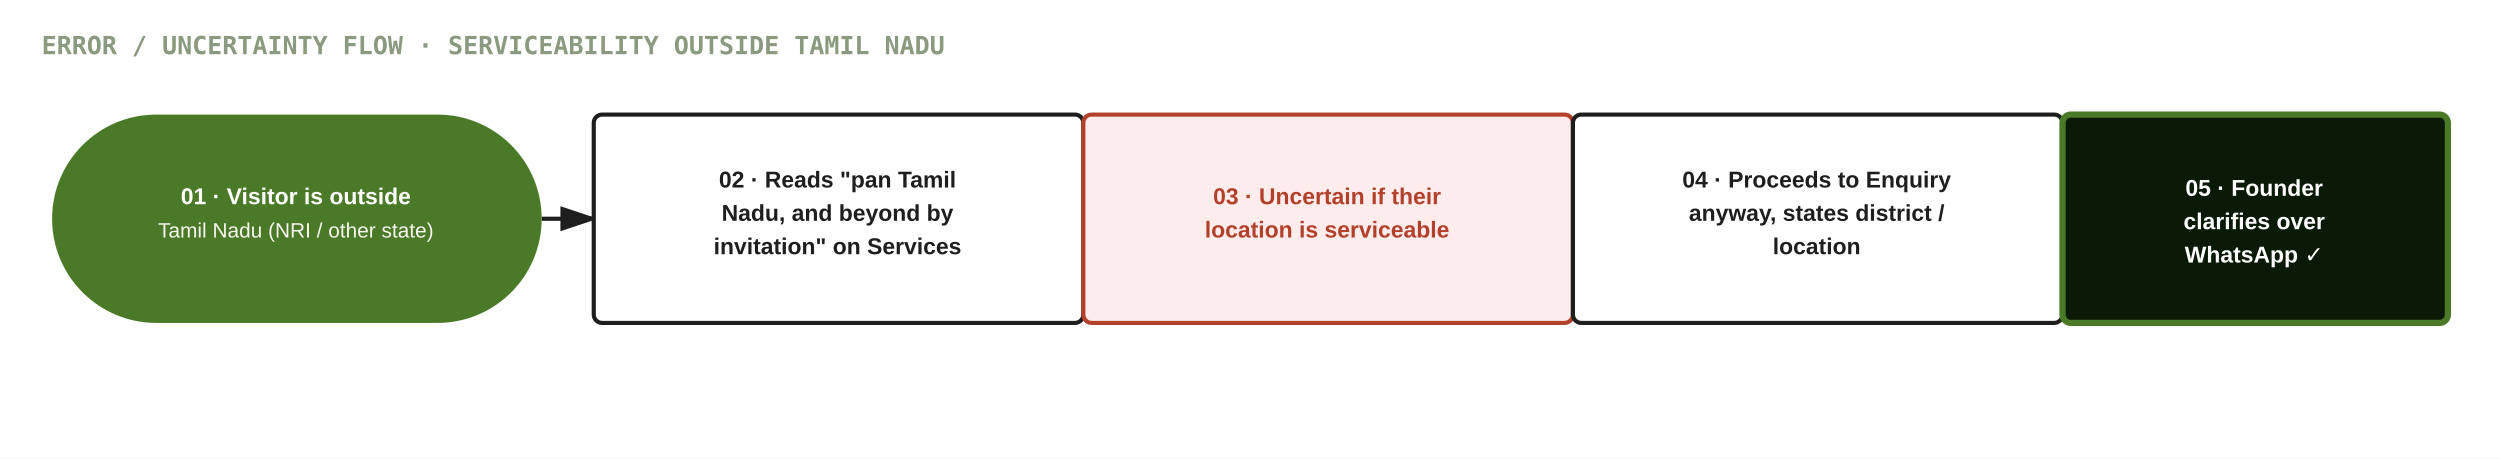
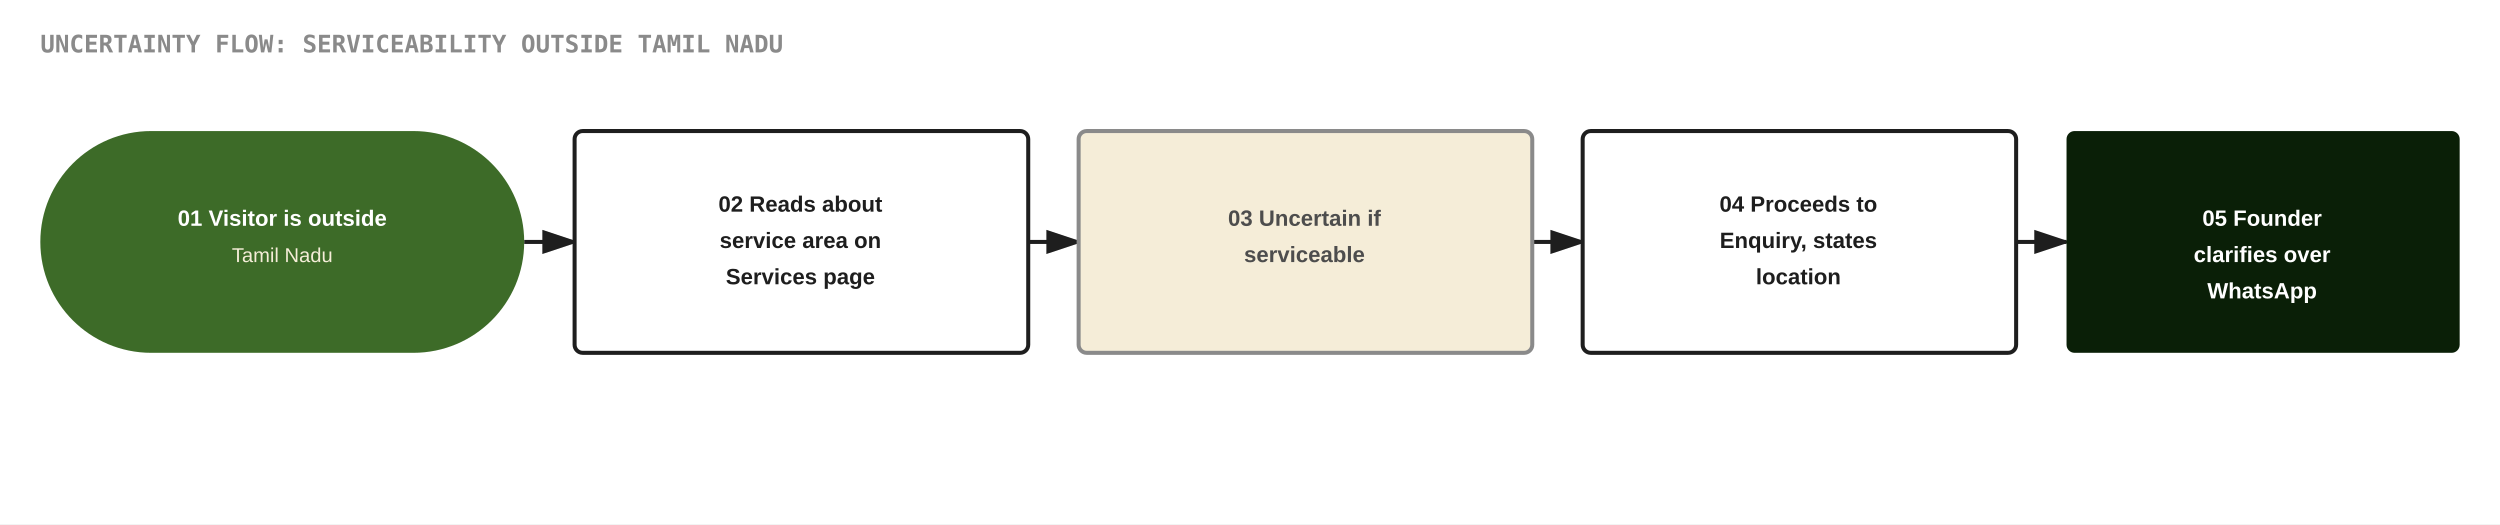
- <svg xmlns="http://www.w3.org/2000/svg" viewBox="0 0 1200 220" font-family="'DM Sans', Arial, sans-serif">
+ <svg xmlns="http://www.w3.org/2000/svg" viewBox="0 0 1240 260" font-family="'DM Sans', Arial, sans-serif">
  <defs>
    <marker id="arrow3" markerWidth="10" markerHeight="10" refX="8" refY="3" orient="auto" markerUnits="strokeWidth">
      <path d="M0,0 L0,6 L9,3 z" fill="#1E1E1E" />
    </marker>
  </defs>
-   <rect x="0" y="0" width="1200" height="220" fill="#ffffff" />
-   <text x="20" y="26" font-size="12" font-weight="700" fill="#8A9A7E" font-family="'IBM Plex Mono', monospace">ERROR / UNCERTAINTY FLOW · SERVICEABILITY OUTSIDE TAMIL NADU</text>
+   <rect x="0" y="0" width="1240" height="260" fill="#ffffff" />
+   <text x="20" y="26" font-size="12" font-weight="700" fill="#8A8A8A" font-family="'IBM Plex Mono', monospace">UNCERTAINTY FLOW: SERVICEABILITY OUTSIDE TAMIL NADU</text>
  <g stroke="#1E1E1E" stroke-width="2" marker-end="url(#arrow3)">
-     <line x1="260" y1="105" x2="285" y2="105" />
-     <line x1="495" y1="105" x2="520" y2="105" />
-     <line x1="730" y1="105" x2="755" y2="105" />
-     <line x1="965" y1="105" x2="990" y2="105" />
+     <line x1="260" y1="120" x2="285" y2="120" />
+     <line x1="510" y1="120" x2="535" y2="120" />
+     <line x1="760" y1="120" x2="785" y2="120" />
+     <line x1="1000" y1="120" x2="1025" y2="120" />
  </g>
-   <rect x="25" y="55" width="235" height="100" rx="50" fill="#4A7A28" />
-   <text x="142" y="98" text-anchor="middle" fill="#ffffff" font-size="11" font-weight="700">01 · Visitor is outside</text>
-   <text x="142" y="114" text-anchor="middle" fill="#F7F5EF" font-size="10">Tamil Nadu (NRI / other state)</text>
-   <rect x="285" y="55" width="235" height="100" fill="#ffffff" stroke="#1E1E1E" stroke-width="2" rx="4" />
-   <text x="402" y="90" text-anchor="middle" fill="#1E1E1E" font-size="11" font-weight="700">02 · Reads "pan Tamil</text>
-   <text x="402" y="106" text-anchor="middle" fill="#1E1E1E" font-size="11" font-weight="700">Nadu, and beyond by</text>
-   <text x="402" y="122" text-anchor="middle" fill="#1E1E1E" font-size="11" font-weight="700">invitation" on Services</text>
-   <rect x="520" y="55" width="235" height="100" fill="#fdecec" stroke="#B3402A" stroke-width="2" rx="4" />
-   <text x="637" y="98" text-anchor="middle" fill="#B3402A" font-size="11" font-weight="700">03 · Uncertain if their</text>
-   <text x="637" y="114" text-anchor="middle" fill="#B3402A" font-size="11" font-weight="700">location is serviceable</text>
-   <rect x="755" y="55" width="235" height="100" fill="#ffffff" stroke="#1E1E1E" stroke-width="2" rx="4" />
-   <text x="872" y="90" text-anchor="middle" fill="#1E1E1E" font-size="11" font-weight="700">04 · Proceeds to Enquiry</text>
-   <text x="872" y="106" text-anchor="middle" fill="#1E1E1E" font-size="11" font-weight="700">anyway, states district /</text>
-   <text x="872" y="122" text-anchor="middle" fill="#1E1E1E" font-size="11" font-weight="700">location</text>
-   <rect x="990" y="55" width="185" height="100" fill="#0A1A06" stroke="#4A7A28" stroke-width="3" rx="4" />
-   <text x="1082" y="94" text-anchor="middle" fill="#ffffff" font-size="11" font-weight="700">05 · Founder</text>
-   <text x="1082" y="110" text-anchor="middle" fill="#ffffff" font-size="11" font-weight="700">clarifies over</text>
-   <text x="1082" y="126" text-anchor="middle" fill="#ffffff" font-size="11" font-weight="700">WhatsApp ✓</text>
+   <rect x="20" y="65" width="240" height="110" rx="55" fill="#3D6B28" />
+   <text x="140" y="112" text-anchor="middle" fill="#ffffff" font-size="11" font-weight="700">01 Visitor is outside</text>
+   <text x="140" y="130" text-anchor="middle" fill="#F5EDD8" font-size="10">Tamil Nadu</text>
+   <rect x="285" y="65" width="225" height="110" fill="#ffffff" stroke="#1E1E1E" stroke-width="2" rx="4" />
+   <text x="397" y="105" text-anchor="middle" fill="#1E1E1E" font-size="11" font-weight="700">02 Reads about</text>
+   <text x="397" y="123" text-anchor="middle" fill="#1E1E1E" font-size="11" font-weight="700">service area on</text>
+   <text x="397" y="141" text-anchor="middle" fill="#1E1E1E" font-size="11" font-weight="700">Services page</text>
+   <rect x="535" y="65" width="225" height="110" fill="#F5EDD8" stroke="#8A8A8A" stroke-width="2" rx="4" />
+   <text x="647" y="112" text-anchor="middle" fill="#4D4D4D" font-size="11" font-weight="700">03 Uncertain if</text>
+   <text x="647" y="130" text-anchor="middle" fill="#4D4D4D" font-size="11" font-weight="700">serviceable</text>
+   <rect x="785" y="65" width="215" height="110" fill="#ffffff" stroke="#1E1E1E" stroke-width="2" rx="4" />
+   <text x="892" y="105" text-anchor="middle" fill="#1E1E1E" font-size="11" font-weight="700">04 Proceeds to</text>
+   <text x="892" y="123" text-anchor="middle" fill="#1E1E1E" font-size="11" font-weight="700">Enquiry, states</text>
+   <text x="892" y="141" text-anchor="middle" fill="#1E1E1E" font-size="11" font-weight="700">location</text>
+   <rect x="1025" y="65" width="195" height="110" fill="#0A1F07" rx="4" />
+   <text x="1122" y="112" text-anchor="middle" fill="#ffffff" font-size="11" font-weight="700">05 Founder</text>
+   <text x="1122" y="130" text-anchor="middle" fill="#ffffff" font-size="11" font-weight="700">clarifies over</text>
+   <text x="1122" y="148" text-anchor="middle" fill="#ffffff" font-size="11" font-weight="700">WhatsApp</text>
</svg>
